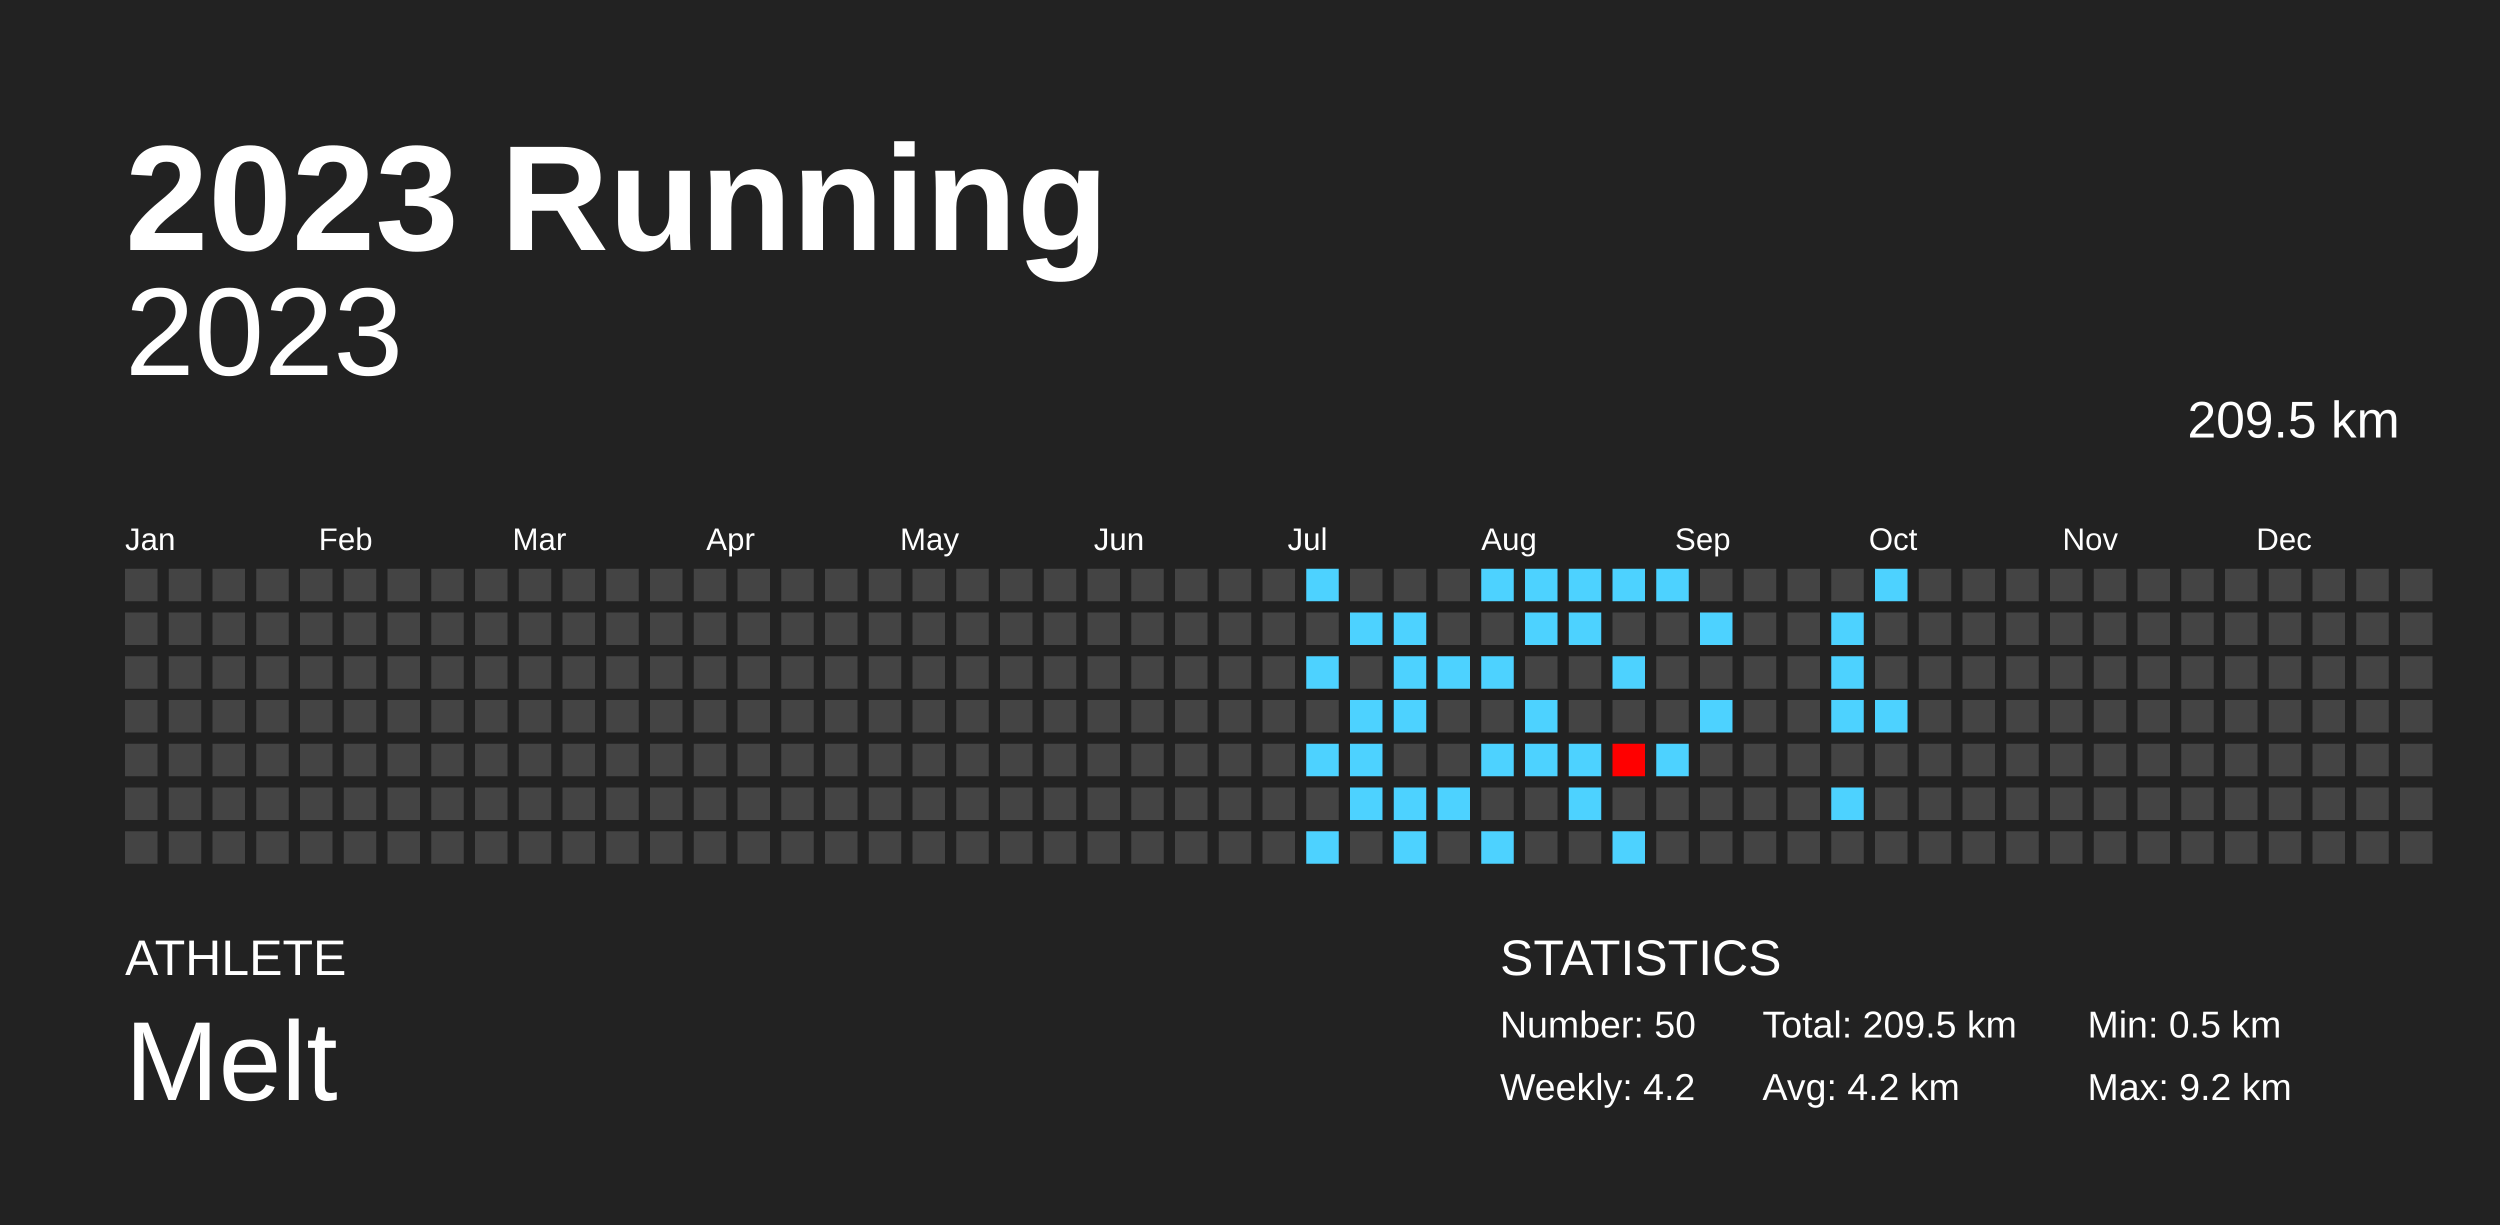
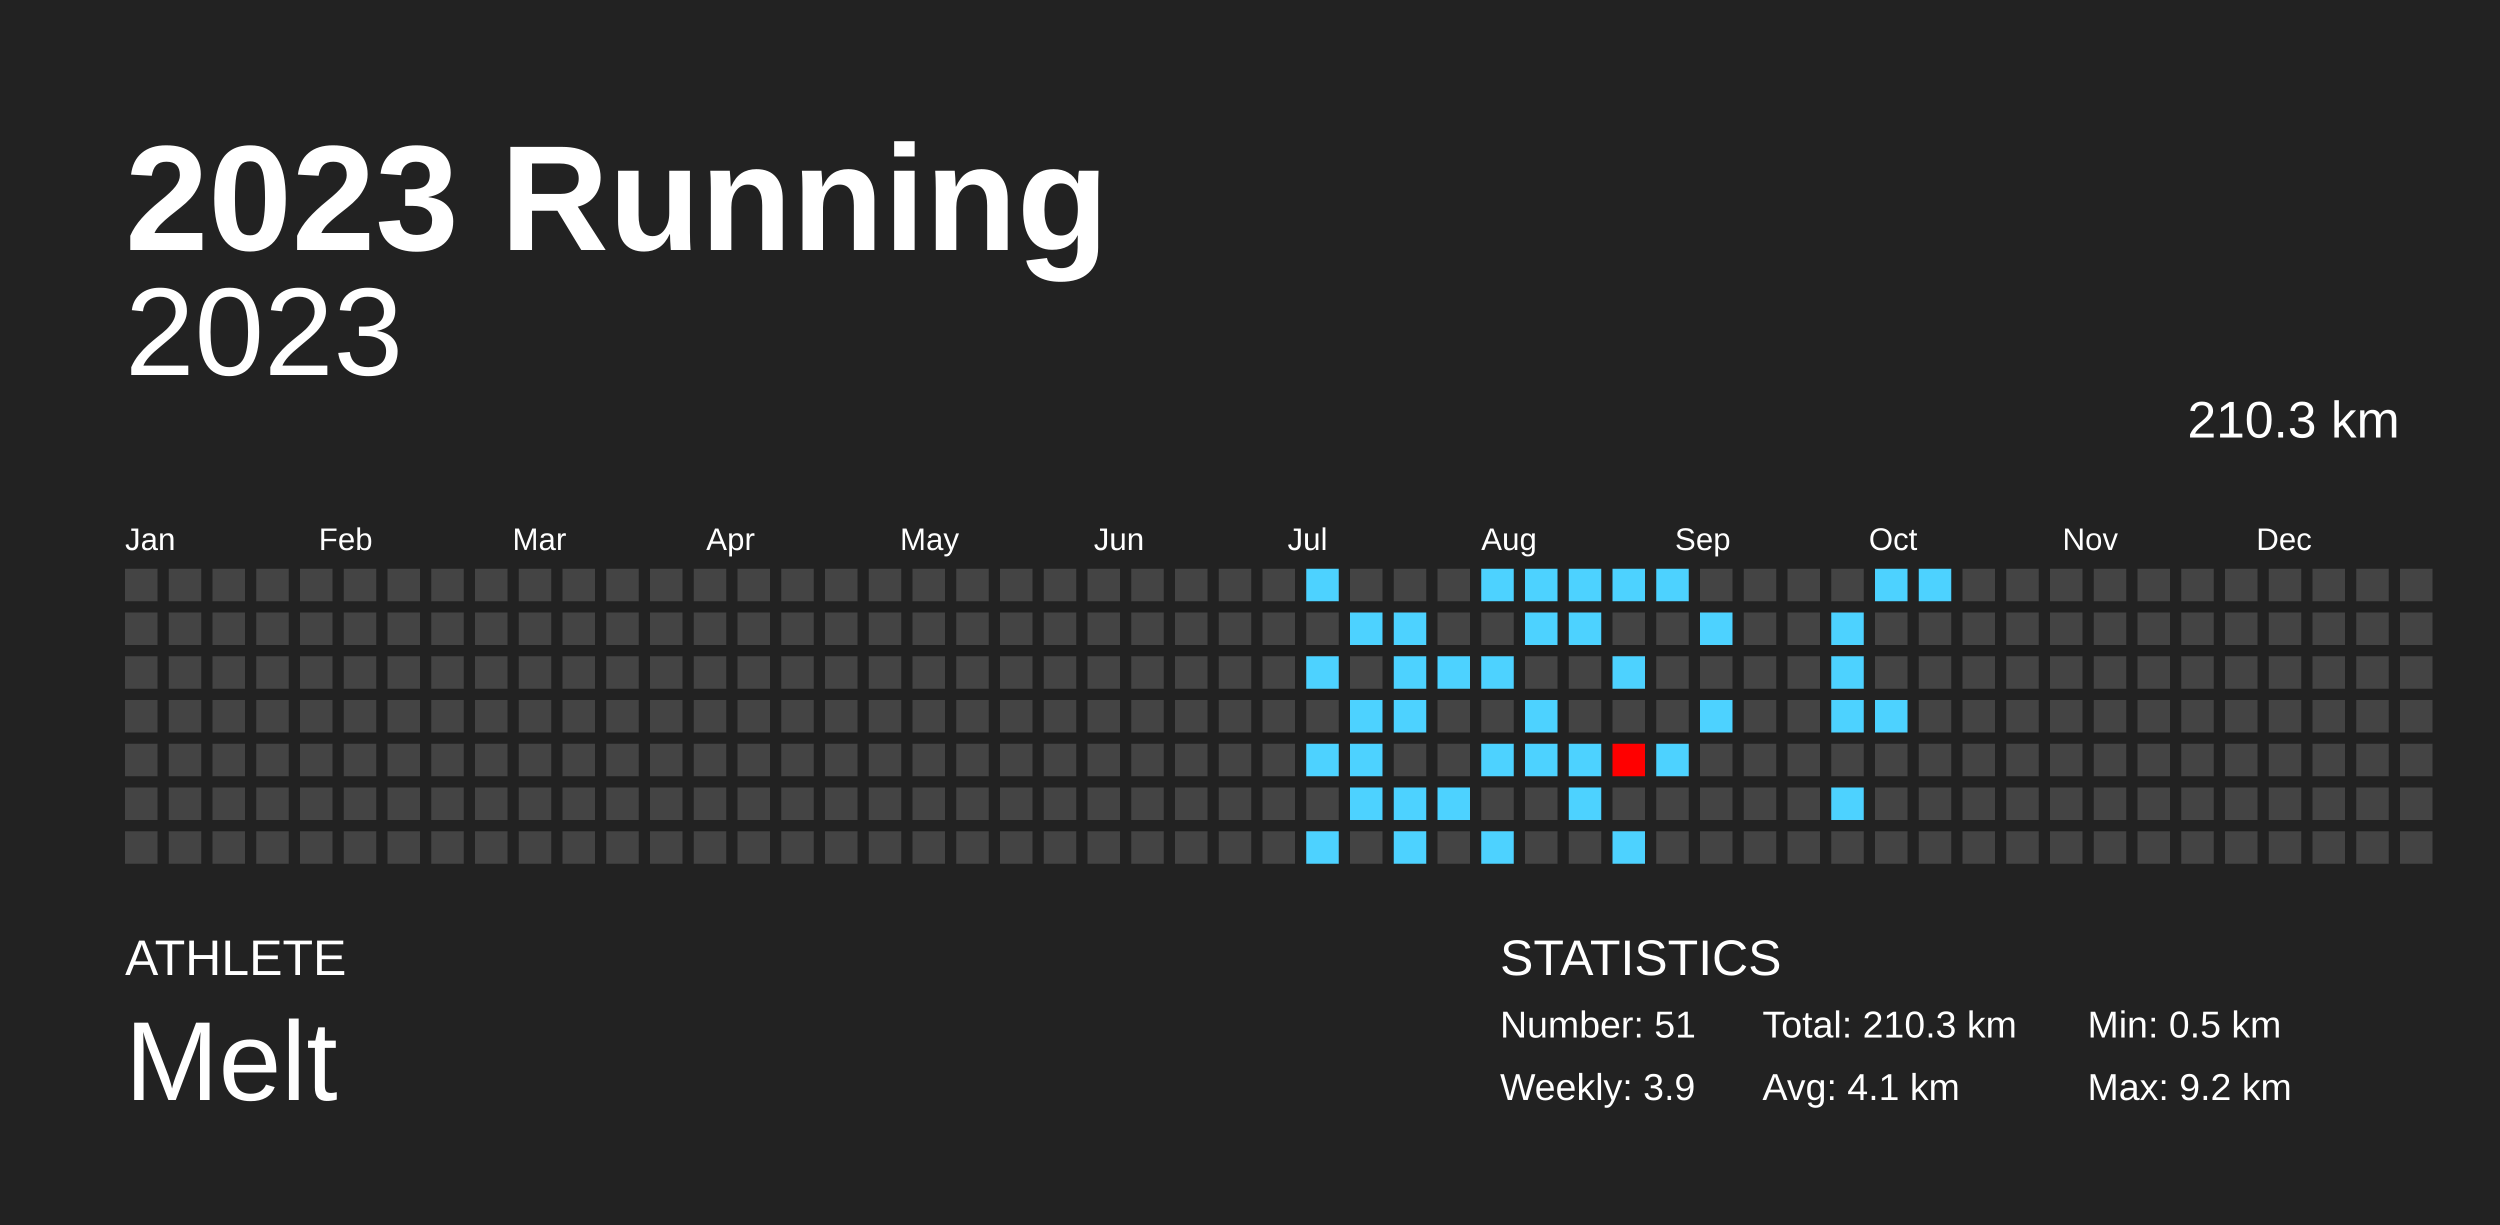
<svg xmlns="http://www.w3.org/2000/svg" baseProfile="full" height="98mm" version="1.1" viewBox="0,0,200,98" width="200mm">
  <defs />
  <rect fill="#222222" height="98" width="200" x="0" y="0" />
  <text fill="#FFFFFF" style="font-size:12px; font-family:Arial; font-weight:bold;" x="10" y="20">2023 Running</text>
  <text fill="#FFFFFF" style="font-size:4px; font-family:Arial" x="10" y="78">ATHLETE</text>
  <text fill="#FFFFFF" style="font-size:9px; font-family:Arial" x="10" y="88">Melt</text>
  <text fill="#FFFFFF" style="font-size:4px; font-family:Arial" x="120" y="78">STATISTICS</text>
-   <text fill="#FFFFFF" style="font-size:3px; font-family:Arial" x="120" y="83">Number: 50</text>
-   <text fill="#FFFFFF" style="font-size:3px; font-family:Arial" x="120" y="88">Weekly: 4.2</text>
-   <text fill="#FFFFFF" style="font-size:3px; font-family:Arial" x="141" y="83">Total: 209.5 km</text>
-   <text fill="#FFFFFF" style="font-size:3px; font-family:Arial" x="141" y="88">Avg: 4.2 km</text>
+   <text fill="#FFFFFF" style="font-size:3px; font-family:Arial" x="120" y="83">Number: 51</text>
+   <text fill="#FFFFFF" style="font-size:3px; font-family:Arial" x="120" y="88">Weekly: 3.9</text>
+   <text fill="#FFFFFF" style="font-size:3px; font-family:Arial" x="141" y="83">Total: 210.3 km</text>
+   <text fill="#FFFFFF" style="font-size:3px; font-family:Arial" x="141" y="88">Avg: 4.1 km</text>
  <text fill="#FFFFFF" style="font-size:3px; font-family:Arial" x="167" y="83">Min: 0.5 km</text>
  <text fill="#FFFFFF" style="font-size:3px; font-family:Arial" x="167" y="88">Max: 9.2 km</text>
  <text alignment-baseline="hanging" fill="#FFFFFF" style="font-size:10.0px; font-family:Arial;" x="10" y="30">2023</text>
-   <text alignment-baseline="hanging" fill="#FFFFFF" style="font-size:4.125px; font-family:Arial;" x="175" y="35">209.5 km</text>
+   <text alignment-baseline="hanging" fill="#FFFFFF" style="font-size:4.125px; font-family:Arial;" x="175" y="35">210.3 km</text>
  <text fill="#FFFFFF" style="font-size:2.5px; font-family:Arial" x="10.0" y="44">Jan</text>
  <text fill="#FFFFFF" style="font-size:2.5px; font-family:Arial" x="25.5" y="44">Feb</text>
  <text fill="#FFFFFF" style="font-size:2.5px; font-family:Arial" x="41.0" y="44">Mar</text>
  <text fill="#FFFFFF" style="font-size:2.5px; font-family:Arial" x="56.5" y="44">Apr</text>
  <text fill="#FFFFFF" style="font-size:2.5px; font-family:Arial" x="72.0" y="44">May</text>
  <text fill="#FFFFFF" style="font-size:2.5px; font-family:Arial" x="87.5" y="44">Jun</text>
  <text fill="#FFFFFF" style="font-size:2.5px; font-family:Arial" x="103.0" y="44">Jul</text>
  <text fill="#FFFFFF" style="font-size:2.5px; font-family:Arial" x="118.5" y="44">Aug</text>
  <text fill="#FFFFFF" style="font-size:2.5px; font-family:Arial" x="134.0" y="44">Sep</text>
  <text fill="#FFFFFF" style="font-size:2.5px; font-family:Arial" x="149.5" y="44">Oct</text>
  <text fill="#FFFFFF" style="font-size:2.5px; font-family:Arial" x="165.0" y="44">Nov</text>
  <text fill="#FFFFFF" style="font-size:2.5px; font-family:Arial" x="180.5" y="44">Dec</text>
  <rect fill="#444444" height="2.6" width="2.6" x="10.0" y="45.5" />
  <rect fill="#444444" height="2.6" width="2.6" x="10.0" y="49.0" />
  <rect fill="#444444" height="2.6" width="2.6" x="10.0" y="52.5" />
  <rect fill="#444444" height="2.6" width="2.6" x="10.0" y="56.0" />
  <rect fill="#444444" height="2.6" width="2.6" x="10.0" y="59.5" />
  <rect fill="#444444" height="2.6" width="2.6" x="10.0" y="63.0" />
  <rect fill="#444444" height="2.6" width="2.6" x="10.0" y="66.5" />
  <rect fill="#444444" height="2.6" width="2.6" x="13.5" y="45.5" />
  <rect fill="#444444" height="2.6" width="2.6" x="13.5" y="49.0" />
  <rect fill="#444444" height="2.6" width="2.6" x="13.5" y="52.5" />
  <rect fill="#444444" height="2.6" width="2.6" x="13.5" y="56.0" />
  <rect fill="#444444" height="2.6" width="2.6" x="13.5" y="59.5" />
  <rect fill="#444444" height="2.6" width="2.6" x="13.5" y="63.0" />
  <rect fill="#444444" height="2.6" width="2.6" x="13.5" y="66.5" />
  <rect fill="#444444" height="2.6" width="2.6" x="17.0" y="45.5" />
  <rect fill="#444444" height="2.6" width="2.6" x="17.0" y="49.0" />
  <rect fill="#444444" height="2.6" width="2.6" x="17.0" y="52.5" />
  <rect fill="#444444" height="2.6" width="2.6" x="17.0" y="56.0" />
  <rect fill="#444444" height="2.6" width="2.6" x="17.0" y="59.5" />
  <rect fill="#444444" height="2.6" width="2.6" x="17.0" y="63.0" />
  <rect fill="#444444" height="2.6" width="2.6" x="17.0" y="66.5" />
  <rect fill="#444444" height="2.6" width="2.6" x="20.5" y="45.5" />
  <rect fill="#444444" height="2.6" width="2.6" x="20.5" y="49.0" />
  <rect fill="#444444" height="2.6" width="2.6" x="20.5" y="52.5" />
  <rect fill="#444444" height="2.6" width="2.6" x="20.5" y="56.0" />
  <rect fill="#444444" height="2.6" width="2.6" x="20.5" y="59.5" />
  <rect fill="#444444" height="2.6" width="2.6" x="20.5" y="63.0" />
  <rect fill="#444444" height="2.6" width="2.6" x="20.5" y="66.5" />
  <rect fill="#444444" height="2.6" width="2.6" x="24.0" y="45.5" />
  <rect fill="#444444" height="2.6" width="2.6" x="24.0" y="49.0" />
  <rect fill="#444444" height="2.6" width="2.6" x="24.0" y="52.5" />
  <rect fill="#444444" height="2.6" width="2.6" x="24.0" y="56.0" />
  <rect fill="#444444" height="2.6" width="2.6" x="24.0" y="59.5" />
  <rect fill="#444444" height="2.6" width="2.6" x="24.0" y="63.0" />
  <rect fill="#444444" height="2.6" width="2.6" x="24.0" y="66.5" />
  <rect fill="#444444" height="2.6" width="2.6" x="27.5" y="45.5" />
  <rect fill="#444444" height="2.6" width="2.6" x="27.5" y="49.0" />
  <rect fill="#444444" height="2.6" width="2.6" x="27.5" y="52.5" />
  <rect fill="#444444" height="2.6" width="2.6" x="27.5" y="56.0" />
  <rect fill="#444444" height="2.6" width="2.6" x="27.5" y="59.5" />
  <rect fill="#444444" height="2.6" width="2.6" x="27.5" y="63.0" />
  <rect fill="#444444" height="2.6" width="2.6" x="27.5" y="66.5" />
  <rect fill="#444444" height="2.6" width="2.6" x="31.0" y="45.5" />
  <rect fill="#444444" height="2.6" width="2.6" x="31.0" y="49.0" />
  <rect fill="#444444" height="2.6" width="2.6" x="31.0" y="52.5" />
  <rect fill="#444444" height="2.6" width="2.6" x="31.0" y="56.0" />
  <rect fill="#444444" height="2.6" width="2.6" x="31.0" y="59.5" />
  <rect fill="#444444" height="2.6" width="2.6" x="31.0" y="63.0" />
  <rect fill="#444444" height="2.6" width="2.6" x="31.0" y="66.5" />
  <rect fill="#444444" height="2.6" width="2.6" x="34.5" y="45.5" />
  <rect fill="#444444" height="2.6" width="2.6" x="34.5" y="49.0" />
  <rect fill="#444444" height="2.6" width="2.6" x="34.5" y="52.5" />
  <rect fill="#444444" height="2.6" width="2.6" x="34.5" y="56.0" />
  <rect fill="#444444" height="2.6" width="2.6" x="34.5" y="59.5" />
  <rect fill="#444444" height="2.6" width="2.6" x="34.5" y="63.0" />
  <rect fill="#444444" height="2.6" width="2.6" x="34.5" y="66.5" />
  <rect fill="#444444" height="2.6" width="2.6" x="38.0" y="45.5" />
  <rect fill="#444444" height="2.6" width="2.6" x="38.0" y="49.0" />
  <rect fill="#444444" height="2.6" width="2.6" x="38.0" y="52.5" />
  <rect fill="#444444" height="2.6" width="2.6" x="38.0" y="56.0" />
  <rect fill="#444444" height="2.6" width="2.6" x="38.0" y="59.5" />
  <rect fill="#444444" height="2.6" width="2.6" x="38.0" y="63.0" />
  <rect fill="#444444" height="2.6" width="2.6" x="38.0" y="66.5" />
  <rect fill="#444444" height="2.6" width="2.6" x="41.5" y="45.5" />
  <rect fill="#444444" height="2.6" width="2.6" x="41.5" y="49.0" />
  <rect fill="#444444" height="2.6" width="2.6" x="41.5" y="52.5" />
  <rect fill="#444444" height="2.6" width="2.6" x="41.5" y="56.0" />
  <rect fill="#444444" height="2.6" width="2.6" x="41.5" y="59.5" />
  <rect fill="#444444" height="2.6" width="2.6" x="41.5" y="63.0" />
  <rect fill="#444444" height="2.6" width="2.6" x="41.5" y="66.5" />
  <rect fill="#444444" height="2.6" width="2.6" x="45.0" y="45.5" />
  <rect fill="#444444" height="2.6" width="2.6" x="45.0" y="49.0" />
  <rect fill="#444444" height="2.6" width="2.6" x="45.0" y="52.5" />
  <rect fill="#444444" height="2.6" width="2.6" x="45.0" y="56.0" />
  <rect fill="#444444" height="2.6" width="2.6" x="45.0" y="59.5" />
  <rect fill="#444444" height="2.6" width="2.6" x="45.0" y="63.0" />
  <rect fill="#444444" height="2.6" width="2.6" x="45.0" y="66.5" />
  <rect fill="#444444" height="2.6" width="2.6" x="48.5" y="45.5" />
  <rect fill="#444444" height="2.6" width="2.6" x="48.5" y="49.0" />
  <rect fill="#444444" height="2.6" width="2.6" x="48.5" y="52.5" />
  <rect fill="#444444" height="2.6" width="2.6" x="48.5" y="56.0" />
  <rect fill="#444444" height="2.6" width="2.6" x="48.5" y="59.5" />
  <rect fill="#444444" height="2.6" width="2.6" x="48.5" y="63.0" />
  <rect fill="#444444" height="2.6" width="2.6" x="48.5" y="66.5" />
  <rect fill="#444444" height="2.6" width="2.6" x="52.0" y="45.5" />
  <rect fill="#444444" height="2.6" width="2.6" x="52.0" y="49.0" />
  <rect fill="#444444" height="2.6" width="2.6" x="52.0" y="52.5" />
  <rect fill="#444444" height="2.6" width="2.6" x="52.0" y="56.0" />
  <rect fill="#444444" height="2.6" width="2.6" x="52.0" y="59.5" />
  <rect fill="#444444" height="2.6" width="2.6" x="52.0" y="63.0" />
  <rect fill="#444444" height="2.6" width="2.6" x="52.0" y="66.5" />
  <rect fill="#444444" height="2.6" width="2.6" x="55.5" y="45.5" />
  <rect fill="#444444" height="2.6" width="2.6" x="55.5" y="49.0" />
  <rect fill="#444444" height="2.6" width="2.6" x="55.5" y="52.5" />
  <rect fill="#444444" height="2.6" width="2.6" x="55.5" y="56.0" />
  <rect fill="#444444" height="2.6" width="2.6" x="55.5" y="59.5" />
  <rect fill="#444444" height="2.6" width="2.6" x="55.5" y="63.0" />
  <rect fill="#444444" height="2.6" width="2.6" x="55.5" y="66.5" />
  <rect fill="#444444" height="2.6" width="2.6" x="59.0" y="45.5" />
  <rect fill="#444444" height="2.6" width="2.6" x="59.0" y="49.0" />
  <rect fill="#444444" height="2.6" width="2.6" x="59.0" y="52.5" />
  <rect fill="#444444" height="2.6" width="2.6" x="59.0" y="56.0" />
  <rect fill="#444444" height="2.6" width="2.6" x="59.0" y="59.5" />
  <rect fill="#444444" height="2.6" width="2.6" x="59.0" y="63.0" />
  <rect fill="#444444" height="2.6" width="2.6" x="59.0" y="66.5" />
  <rect fill="#444444" height="2.6" width="2.6" x="62.5" y="45.5" />
  <rect fill="#444444" height="2.6" width="2.6" x="62.5" y="49.0" />
  <rect fill="#444444" height="2.6" width="2.6" x="62.5" y="52.5" />
  <rect fill="#444444" height="2.6" width="2.6" x="62.5" y="56.0" />
  <rect fill="#444444" height="2.6" width="2.6" x="62.5" y="59.5" />
  <rect fill="#444444" height="2.6" width="2.6" x="62.5" y="63.0" />
  <rect fill="#444444" height="2.6" width="2.6" x="62.5" y="66.5" />
  <rect fill="#444444" height="2.6" width="2.6" x="66.0" y="45.5" />
  <rect fill="#444444" height="2.6" width="2.6" x="66.0" y="49.0" />
  <rect fill="#444444" height="2.6" width="2.6" x="66.0" y="52.5" />
  <rect fill="#444444" height="2.6" width="2.6" x="66.0" y="56.0" />
  <rect fill="#444444" height="2.6" width="2.6" x="66.0" y="59.5" />
  <rect fill="#444444" height="2.6" width="2.6" x="66.0" y="63.0" />
  <rect fill="#444444" height="2.6" width="2.6" x="66.0" y="66.5" />
  <rect fill="#444444" height="2.6" width="2.6" x="69.5" y="45.5" />
  <rect fill="#444444" height="2.6" width="2.6" x="69.5" y="49.0" />
  <rect fill="#444444" height="2.6" width="2.6" x="69.5" y="52.5" />
  <rect fill="#444444" height="2.6" width="2.6" x="69.5" y="56.0" />
  <rect fill="#444444" height="2.6" width="2.6" x="69.5" y="59.5" />
  <rect fill="#444444" height="2.6" width="2.6" x="69.5" y="63.0" />
  <rect fill="#444444" height="2.6" width="2.6" x="69.5" y="66.5" />
  <rect fill="#444444" height="2.6" width="2.6" x="73.0" y="45.5" />
  <rect fill="#444444" height="2.6" width="2.6" x="73.0" y="49.0" />
  <rect fill="#444444" height="2.6" width="2.6" x="73.0" y="52.5" />
  <rect fill="#444444" height="2.6" width="2.6" x="73.0" y="56.0" />
  <rect fill="#444444" height="2.6" width="2.6" x="73.0" y="59.5" />
  <rect fill="#444444" height="2.6" width="2.6" x="73.0" y="63.0" />
  <rect fill="#444444" height="2.6" width="2.6" x="73.0" y="66.5" />
  <rect fill="#444444" height="2.6" width="2.6" x="76.5" y="45.5" />
  <rect fill="#444444" height="2.6" width="2.6" x="76.5" y="49.0" />
  <rect fill="#444444" height="2.6" width="2.6" x="76.5" y="52.5" />
  <rect fill="#444444" height="2.6" width="2.6" x="76.5" y="56.0" />
  <rect fill="#444444" height="2.6" width="2.6" x="76.5" y="59.5" />
  <rect fill="#444444" height="2.6" width="2.6" x="76.5" y="63.0" />
  <rect fill="#444444" height="2.6" width="2.6" x="76.5" y="66.5" />
  <rect fill="#444444" height="2.6" width="2.6" x="80.0" y="45.5" />
  <rect fill="#444444" height="2.6" width="2.6" x="80.0" y="49.0" />
  <rect fill="#444444" height="2.6" width="2.6" x="80.0" y="52.5" />
  <rect fill="#444444" height="2.6" width="2.6" x="80.0" y="56.0" />
  <rect fill="#444444" height="2.6" width="2.6" x="80.0" y="59.5" />
  <rect fill="#444444" height="2.6" width="2.6" x="80.0" y="63.0" />
  <rect fill="#444444" height="2.6" width="2.6" x="80.0" y="66.5" />
  <rect fill="#444444" height="2.6" width="2.6" x="83.5" y="45.5" />
  <rect fill="#444444" height="2.6" width="2.6" x="83.5" y="49.0" />
  <rect fill="#444444" height="2.6" width="2.6" x="83.5" y="52.5" />
  <rect fill="#444444" height="2.6" width="2.6" x="83.5" y="56.0" />
  <rect fill="#444444" height="2.6" width="2.6" x="83.5" y="59.5" />
  <rect fill="#444444" height="2.6" width="2.6" x="83.5" y="63.0" />
  <rect fill="#444444" height="2.6" width="2.6" x="83.5" y="66.5" />
  <rect fill="#444444" height="2.6" width="2.6" x="87.0" y="45.5" />
  <rect fill="#444444" height="2.6" width="2.6" x="87.0" y="49.0" />
  <rect fill="#444444" height="2.6" width="2.6" x="87.0" y="52.5" />
  <rect fill="#444444" height="2.6" width="2.6" x="87.0" y="56.0" />
  <rect fill="#444444" height="2.6" width="2.6" x="87.0" y="59.5" />
  <rect fill="#444444" height="2.6" width="2.6" x="87.0" y="63.0" />
  <rect fill="#444444" height="2.6" width="2.6" x="87.0" y="66.5" />
  <rect fill="#444444" height="2.6" width="2.6" x="90.5" y="45.5" />
  <rect fill="#444444" height="2.6" width="2.6" x="90.5" y="49.0" />
  <rect fill="#444444" height="2.6" width="2.6" x="90.5" y="52.5" />
  <rect fill="#444444" height="2.6" width="2.6" x="90.5" y="56.0" />
  <rect fill="#444444" height="2.6" width="2.6" x="90.5" y="59.5" />
  <rect fill="#444444" height="2.6" width="2.6" x="90.5" y="63.0" />
  <rect fill="#444444" height="2.6" width="2.6" x="90.5" y="66.5" />
  <rect fill="#444444" height="2.6" width="2.6" x="94.0" y="45.5" />
  <rect fill="#444444" height="2.6" width="2.6" x="94.0" y="49.0" />
  <rect fill="#444444" height="2.6" width="2.6" x="94.0" y="52.5" />
  <rect fill="#444444" height="2.6" width="2.6" x="94.0" y="56.0" />
  <rect fill="#444444" height="2.6" width="2.6" x="94.0" y="59.5" />
  <rect fill="#444444" height="2.6" width="2.6" x="94.0" y="63.0" />
  <rect fill="#444444" height="2.6" width="2.6" x="94.0" y="66.5" />
  <rect fill="#444444" height="2.6" width="2.6" x="97.5" y="45.5" />
  <rect fill="#444444" height="2.6" width="2.6" x="97.5" y="49.0" />
  <rect fill="#444444" height="2.6" width="2.6" x="97.5" y="52.5" />
  <rect fill="#444444" height="2.6" width="2.6" x="97.5" y="56.0" />
  <rect fill="#444444" height="2.6" width="2.6" x="97.5" y="59.5" />
  <rect fill="#444444" height="2.6" width="2.6" x="97.5" y="63.0" />
  <rect fill="#444444" height="2.6" width="2.6" x="97.5" y="66.5" />
  <rect fill="#444444" height="2.6" width="2.6" x="101.0" y="45.5" />
  <rect fill="#444444" height="2.6" width="2.6" x="101.0" y="49.0" />
  <rect fill="#444444" height="2.6" width="2.6" x="101.0" y="52.5" />
  <rect fill="#444444" height="2.6" width="2.6" x="101.0" y="56.0" />
  <rect fill="#444444" height="2.6" width="2.6" x="101.0" y="59.5" />
  <rect fill="#444444" height="2.6" width="2.6" x="101.0" y="63.0" />
  <rect fill="#444444" height="2.6" width="2.6" x="101.0" y="66.5" />
  <rect fill="#4dd2ff" height="2.6" width="2.6" x="104.5" y="45.5" />
  <rect fill="#444444" height="2.6" width="2.6" x="104.5" y="49.0" />
  <rect fill="#4dd2ff" height="2.6" width="2.6" x="104.5" y="52.5" />
  <rect fill="#444444" height="2.6" width="2.6" x="104.5" y="56.0" />
  <rect fill="#4dd2ff" height="2.6" width="2.6" x="104.5" y="59.5" />
  <rect fill="#444444" height="2.6" width="2.6" x="104.5" y="63.0" />
  <rect fill="#4dd2ff" height="2.6" width="2.6" x="104.5" y="66.5" />
  <rect fill="#444444" height="2.6" width="2.6" x="108.0" y="45.5" />
  <rect fill="#4dd2ff" height="2.6" width="2.6" x="108.0" y="49.0" />
  <rect fill="#444444" height="2.6" width="2.6" x="108.0" y="52.5" />
  <rect fill="#4dd2ff" height="2.6" width="2.6" x="108.0" y="56.0" />
  <rect fill="#4dd2ff" height="2.6" width="2.6" x="108.0" y="59.5" />
  <rect fill="#4dd2ff" height="2.6" width="2.6" x="108.0" y="63.0" />
  <rect fill="#444444" height="2.6" width="2.6" x="108.0" y="66.5" />
  <rect fill="#444444" height="2.6" width="2.6" x="111.5" y="45.5" />
  <rect fill="#4dd2ff" height="2.6" width="2.6" x="111.5" y="49.0" />
  <rect fill="#4dd2ff" height="2.6" width="2.6" x="111.5" y="52.5" />
  <rect fill="#4dd2ff" height="2.6" width="2.6" x="111.5" y="56.0" />
  <rect fill="#444444" height="2.6" width="2.6" x="111.5" y="59.5" />
  <rect fill="#4dd2ff" height="2.6" width="2.6" x="111.5" y="63.0" />
  <rect fill="#4dd2ff" height="2.6" width="2.6" x="111.5" y="66.5" />
  <rect fill="#444444" height="2.6" width="2.6" x="115.0" y="45.5" />
  <rect fill="#444444" height="2.6" width="2.6" x="115.0" y="49.0" />
  <rect fill="#4dd2ff" height="2.6" width="2.6" x="115.0" y="52.5" />
  <rect fill="#444444" height="2.6" width="2.6" x="115.0" y="56.0" />
  <rect fill="#444444" height="2.6" width="2.6" x="115.0" y="59.5" />
  <rect fill="#4dd2ff" height="2.6" width="2.6" x="115.0" y="63.0" />
  <rect fill="#444444" height="2.6" width="2.6" x="115.0" y="66.5" />
  <rect fill="#4dd2ff" height="2.6" width="2.6" x="118.5" y="45.5" />
  <rect fill="#444444" height="2.6" width="2.6" x="118.5" y="49.0" />
  <rect fill="#4dd2ff" height="2.6" width="2.6" x="118.5" y="52.5" />
  <rect fill="#444444" height="2.6" width="2.6" x="118.5" y="56.0" />
  <rect fill="#4dd2ff" height="2.6" width="2.6" x="118.5" y="59.5" />
  <rect fill="#444444" height="2.6" width="2.6" x="118.5" y="63.0" />
  <rect fill="#4dd2ff" height="2.6" width="2.6" x="118.5" y="66.5" />
  <rect fill="#4dd2ff" height="2.6" width="2.6" x="122.0" y="45.5" />
  <rect fill="#4dd2ff" height="2.6" width="2.6" x="122.0" y="49.0" />
  <rect fill="#444444" height="2.6" width="2.6" x="122.0" y="52.5" />
  <rect fill="#4dd2ff" height="2.6" width="2.6" x="122.0" y="56.0" />
  <rect fill="#4dd2ff" height="2.6" width="2.6" x="122.0" y="59.5" />
  <rect fill="#444444" height="2.6" width="2.6" x="122.0" y="63.0" />
  <rect fill="#444444" height="2.6" width="2.6" x="122.0" y="66.5" />
  <rect fill="#4dd2ff" height="2.6" width="2.6" x="125.5" y="45.5" />
  <rect fill="#4dd2ff" height="2.6" width="2.6" x="125.5" y="49.0" />
  <rect fill="#444444" height="2.6" width="2.6" x="125.5" y="52.5" />
  <rect fill="#444444" height="2.6" width="2.6" x="125.5" y="56.0" />
  <rect fill="#4dd2ff" height="2.6" width="2.6" x="125.5" y="59.5" />
  <rect fill="#4dd2ff" height="2.6" width="2.6" x="125.5" y="63.0" />
  <rect fill="#444444" height="2.6" width="2.6" x="125.5" y="66.5" />
  <rect fill="#4dd2ff" height="2.6" width="2.6" x="129.0" y="45.5" />
  <rect fill="#444444" height="2.6" width="2.6" x="129.0" y="49.0" />
  <rect fill="#4dd2ff" height="2.6" width="2.6" x="129.0" y="52.5" />
  <rect fill="#444444" height="2.6" width="2.6" x="129.0" y="56.0" />
  <rect fill="#ff0000" height="2.6" width="2.6" x="129.0" y="59.5" />
  <rect fill="#444444" height="2.6" width="2.6" x="129.0" y="63.0" />
  <rect fill="#4dd2ff" height="2.6" width="2.6" x="129.0" y="66.5" />
  <rect fill="#4dd2ff" height="2.6" width="2.6" x="132.5" y="45.5" />
  <rect fill="#444444" height="2.6" width="2.6" x="132.5" y="49.0" />
  <rect fill="#444444" height="2.6" width="2.6" x="132.5" y="52.5" />
  <rect fill="#444444" height="2.6" width="2.6" x="132.5" y="56.0" />
  <rect fill="#4dd2ff" height="2.6" width="2.6" x="132.5" y="59.5" />
  <rect fill="#444444" height="2.6" width="2.6" x="132.5" y="63.0" />
  <rect fill="#444444" height="2.6" width="2.6" x="132.5" y="66.5" />
  <rect fill="#444444" height="2.6" width="2.6" x="136.0" y="45.5" />
  <rect fill="#4dd2ff" height="2.6" width="2.6" x="136.0" y="49.0" />
  <rect fill="#444444" height="2.6" width="2.6" x="136.0" y="52.5" />
  <rect fill="#4dd2ff" height="2.6" width="2.6" x="136.0" y="56.0" />
  <rect fill="#444444" height="2.6" width="2.6" x="136.0" y="59.5" />
  <rect fill="#444444" height="2.6" width="2.6" x="136.0" y="63.0" />
  <rect fill="#444444" height="2.6" width="2.6" x="136.0" y="66.5" />
  <rect fill="#444444" height="2.6" width="2.6" x="139.5" y="45.5" />
  <rect fill="#444444" height="2.6" width="2.6" x="139.5" y="49.0" />
  <rect fill="#444444" height="2.6" width="2.6" x="139.5" y="52.5" />
  <rect fill="#444444" height="2.6" width="2.6" x="139.5" y="56.0" />
  <rect fill="#444444" height="2.6" width="2.6" x="139.5" y="59.5" />
  <rect fill="#444444" height="2.6" width="2.6" x="139.5" y="63.0" />
  <rect fill="#444444" height="2.6" width="2.6" x="139.5" y="66.5" />
  <rect fill="#444444" height="2.6" width="2.6" x="143.0" y="45.5" />
  <rect fill="#444444" height="2.6" width="2.6" x="143.0" y="49.0" />
  <rect fill="#444444" height="2.6" width="2.6" x="143.0" y="52.5" />
  <rect fill="#444444" height="2.6" width="2.6" x="143.0" y="56.0" />
  <rect fill="#444444" height="2.6" width="2.6" x="143.0" y="59.5" />
  <rect fill="#444444" height="2.6" width="2.6" x="143.0" y="63.0" />
  <rect fill="#444444" height="2.6" width="2.6" x="143.0" y="66.5" />
  <rect fill="#444444" height="2.6" width="2.6" x="146.5" y="45.5" />
  <rect fill="#4dd2ff" height="2.6" width="2.6" x="146.5" y="49.0" />
  <rect fill="#4dd2ff" height="2.6" width="2.6" x="146.5" y="52.5" />
  <rect fill="#4dd2ff" height="2.6" width="2.6" x="146.5" y="56.0" />
  <rect fill="#444444" height="2.6" width="2.6" x="146.5" y="59.5" />
  <rect fill="#4dd2ff" height="2.6" width="2.6" x="146.5" y="63.0" />
  <rect fill="#444444" height="2.6" width="2.6" x="146.5" y="66.5" />
  <rect fill="#4dd2ff" height="2.6" width="2.6" x="150.0" y="45.5" />
  <rect fill="#444444" height="2.6" width="2.6" x="150.0" y="49.0" />
  <rect fill="#444444" height="2.6" width="2.6" x="150.0" y="52.5" />
  <rect fill="#4dd2ff" height="2.6" width="2.6" x="150.0" y="56.0" />
  <rect fill="#444444" height="2.6" width="2.6" x="150.0" y="59.5" />
  <rect fill="#444444" height="2.6" width="2.6" x="150.0" y="63.0" />
  <rect fill="#444444" height="2.6" width="2.6" x="150.0" y="66.5" />
-   <rect fill="#444444" height="2.6" width="2.6" x="153.5" y="45.5" />
+   <rect fill="#4dd2ff" height="2.6" width="2.6" x="153.5" y="45.5" />
  <rect fill="#444444" height="2.6" width="2.6" x="153.5" y="49.0" />
  <rect fill="#444444" height="2.6" width="2.6" x="153.5" y="52.5" />
  <rect fill="#444444" height="2.6" width="2.6" x="153.5" y="56.0" />
  <rect fill="#444444" height="2.6" width="2.6" x="153.5" y="59.5" />
  <rect fill="#444444" height="2.6" width="2.6" x="153.5" y="63.0" />
  <rect fill="#444444" height="2.6" width="2.6" x="153.5" y="66.5" />
  <rect fill="#444444" height="2.6" width="2.6" x="157.0" y="45.5" />
  <rect fill="#444444" height="2.6" width="2.6" x="157.0" y="49.0" />
  <rect fill="#444444" height="2.6" width="2.6" x="157.0" y="52.5" />
  <rect fill="#444444" height="2.6" width="2.6" x="157.0" y="56.0" />
  <rect fill="#444444" height="2.6" width="2.6" x="157.0" y="59.5" />
  <rect fill="#444444" height="2.6" width="2.6" x="157.0" y="63.0" />
  <rect fill="#444444" height="2.6" width="2.6" x="157.0" y="66.5" />
  <rect fill="#444444" height="2.6" width="2.6" x="160.5" y="45.5" />
  <rect fill="#444444" height="2.6" width="2.6" x="160.5" y="49.0" />
  <rect fill="#444444" height="2.6" width="2.6" x="160.5" y="52.5" />
  <rect fill="#444444" height="2.6" width="2.6" x="160.5" y="56.0" />
  <rect fill="#444444" height="2.6" width="2.6" x="160.5" y="59.5" />
  <rect fill="#444444" height="2.6" width="2.6" x="160.5" y="63.0" />
  <rect fill="#444444" height="2.6" width="2.6" x="160.5" y="66.5" />
  <rect fill="#444444" height="2.6" width="2.6" x="164.0" y="45.5" />
  <rect fill="#444444" height="2.6" width="2.6" x="164.0" y="49.0" />
  <rect fill="#444444" height="2.6" width="2.6" x="164.0" y="52.5" />
  <rect fill="#444444" height="2.6" width="2.6" x="164.0" y="56.0" />
  <rect fill="#444444" height="2.6" width="2.6" x="164.0" y="59.5" />
  <rect fill="#444444" height="2.6" width="2.6" x="164.0" y="63.0" />
  <rect fill="#444444" height="2.6" width="2.6" x="164.0" y="66.5" />
  <rect fill="#444444" height="2.6" width="2.6" x="167.5" y="45.5" />
  <rect fill="#444444" height="2.6" width="2.6" x="167.5" y="49.0" />
  <rect fill="#444444" height="2.6" width="2.6" x="167.5" y="52.5" />
  <rect fill="#444444" height="2.6" width="2.6" x="167.5" y="56.0" />
  <rect fill="#444444" height="2.6" width="2.6" x="167.5" y="59.5" />
  <rect fill="#444444" height="2.6" width="2.6" x="167.5" y="63.0" />
  <rect fill="#444444" height="2.6" width="2.6" x="167.5" y="66.5" />
  <rect fill="#444444" height="2.6" width="2.6" x="171.0" y="45.5" />
  <rect fill="#444444" height="2.6" width="2.6" x="171.0" y="49.0" />
  <rect fill="#444444" height="2.6" width="2.6" x="171.0" y="52.5" />
  <rect fill="#444444" height="2.6" width="2.6" x="171.0" y="56.0" />
  <rect fill="#444444" height="2.6" width="2.6" x="171.0" y="59.5" />
  <rect fill="#444444" height="2.6" width="2.6" x="171.0" y="63.0" />
  <rect fill="#444444" height="2.6" width="2.6" x="171.0" y="66.5" />
  <rect fill="#444444" height="2.6" width="2.6" x="174.5" y="45.5" />
  <rect fill="#444444" height="2.6" width="2.6" x="174.5" y="49.0" />
  <rect fill="#444444" height="2.6" width="2.6" x="174.5" y="52.5" />
  <rect fill="#444444" height="2.6" width="2.6" x="174.5" y="56.0" />
  <rect fill="#444444" height="2.6" width="2.6" x="174.5" y="59.5" />
  <rect fill="#444444" height="2.6" width="2.6" x="174.5" y="63.0" />
  <rect fill="#444444" height="2.6" width="2.6" x="174.5" y="66.5" />
  <rect fill="#444444" height="2.6" width="2.6" x="178.0" y="45.5" />
  <rect fill="#444444" height="2.6" width="2.6" x="178.0" y="49.0" />
  <rect fill="#444444" height="2.6" width="2.6" x="178.0" y="52.5" />
  <rect fill="#444444" height="2.6" width="2.6" x="178.0" y="56.0" />
  <rect fill="#444444" height="2.6" width="2.6" x="178.0" y="59.5" />
  <rect fill="#444444" height="2.6" width="2.6" x="178.0" y="63.0" />
  <rect fill="#444444" height="2.6" width="2.6" x="178.0" y="66.5" />
  <rect fill="#444444" height="2.6" width="2.6" x="181.5" y="45.5" />
  <rect fill="#444444" height="2.6" width="2.6" x="181.5" y="49.0" />
  <rect fill="#444444" height="2.6" width="2.6" x="181.5" y="52.5" />
  <rect fill="#444444" height="2.6" width="2.6" x="181.5" y="56.0" />
  <rect fill="#444444" height="2.6" width="2.6" x="181.5" y="59.5" />
  <rect fill="#444444" height="2.6" width="2.6" x="181.5" y="63.0" />
  <rect fill="#444444" height="2.6" width="2.6" x="181.5" y="66.5" />
  <rect fill="#444444" height="2.6" width="2.6" x="185.0" y="45.5" />
  <rect fill="#444444" height="2.6" width="2.6" x="185.0" y="49.0" />
  <rect fill="#444444" height="2.6" width="2.6" x="185.0" y="52.5" />
  <rect fill="#444444" height="2.6" width="2.6" x="185.0" y="56.0" />
  <rect fill="#444444" height="2.6" width="2.6" x="185.0" y="59.5" />
  <rect fill="#444444" height="2.6" width="2.6" x="185.0" y="63.0" />
  <rect fill="#444444" height="2.6" width="2.6" x="185.0" y="66.5" />
  <rect fill="#444444" height="2.6" width="2.6" x="188.5" y="45.5" />
  <rect fill="#444444" height="2.6" width="2.6" x="188.5" y="49.0" />
  <rect fill="#444444" height="2.6" width="2.6" x="188.5" y="52.5" />
  <rect fill="#444444" height="2.6" width="2.6" x="188.5" y="56.0" />
  <rect fill="#444444" height="2.6" width="2.6" x="188.5" y="59.5" />
  <rect fill="#444444" height="2.6" width="2.6" x="188.5" y="63.0" />
  <rect fill="#444444" height="2.6" width="2.6" x="188.5" y="66.5" />
  <rect fill="#444444" height="2.6" width="2.6" x="192.0" y="45.5" />
  <rect fill="#444444" height="2.6" width="2.6" x="192.0" y="49.0" />
  <rect fill="#444444" height="2.6" width="2.6" x="192.0" y="52.5" />
  <rect fill="#444444" height="2.6" width="2.6" x="192.0" y="56.0" />
  <rect fill="#444444" height="2.6" width="2.6" x="192.0" y="59.5" />
  <rect fill="#444444" height="2.6" width="2.6" x="192.0" y="63.0" />
  <rect fill="#444444" height="2.6" width="2.6" x="192.0" y="66.5" />
</svg>
